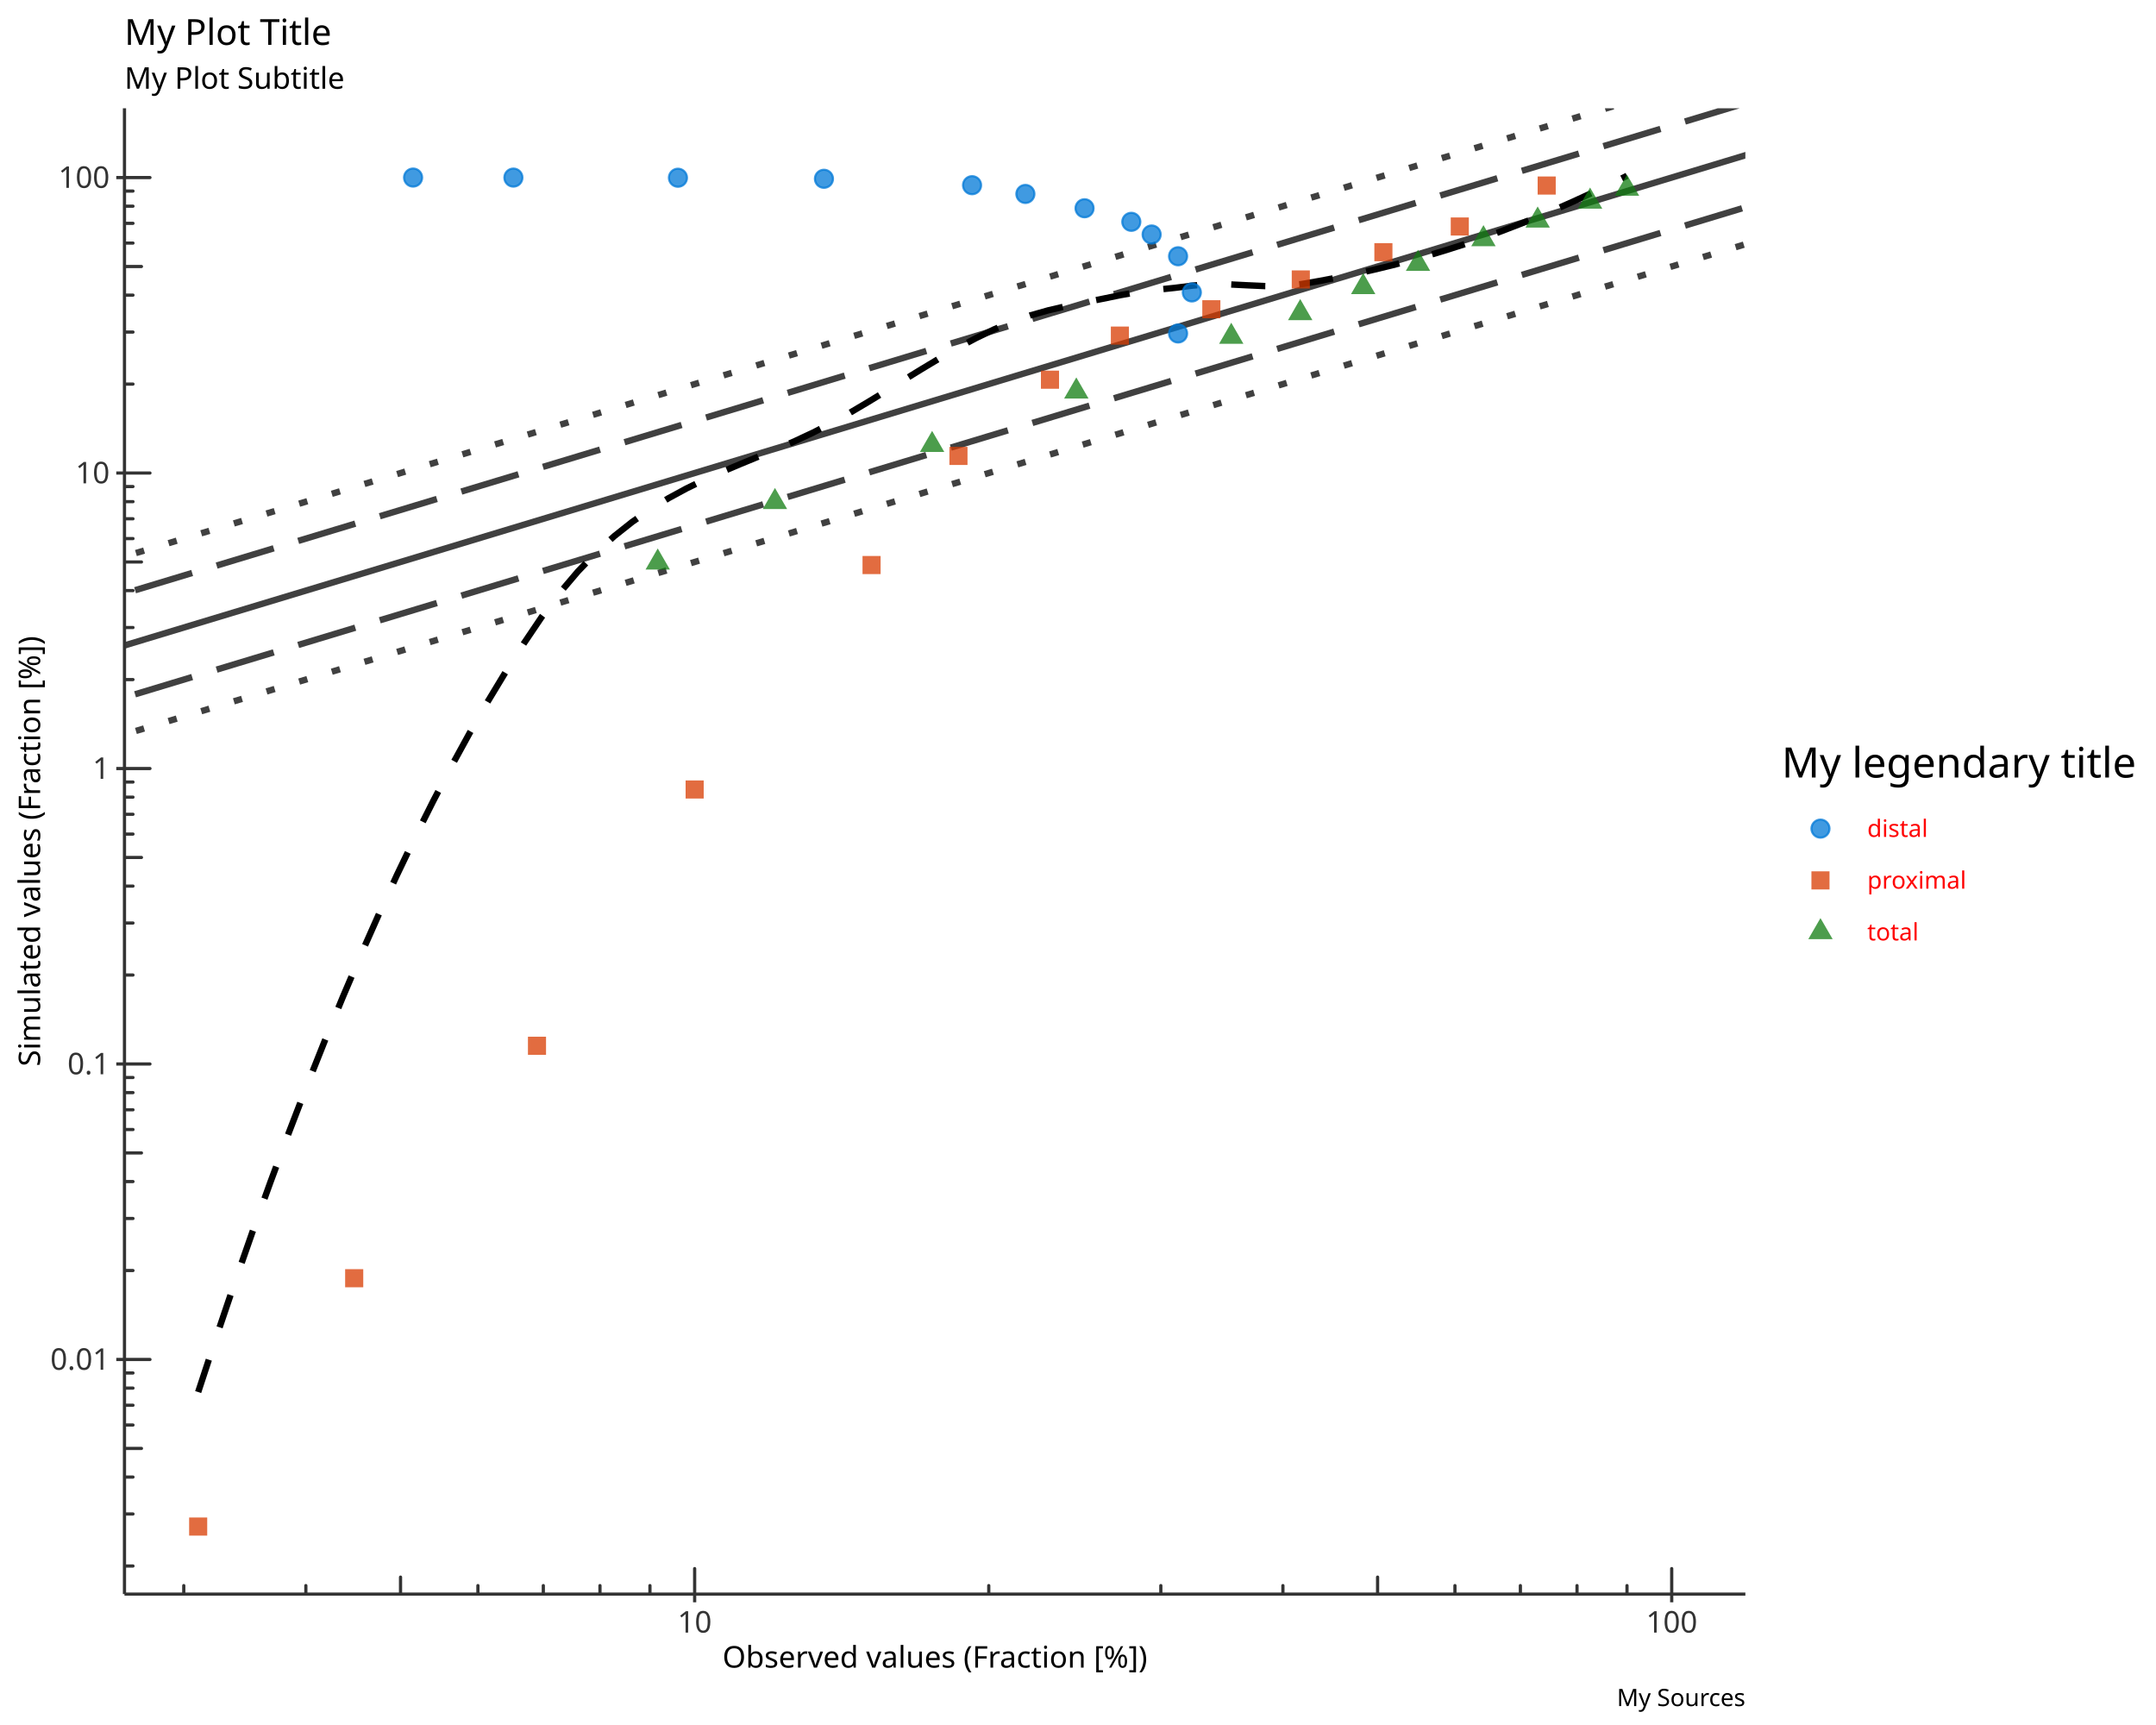
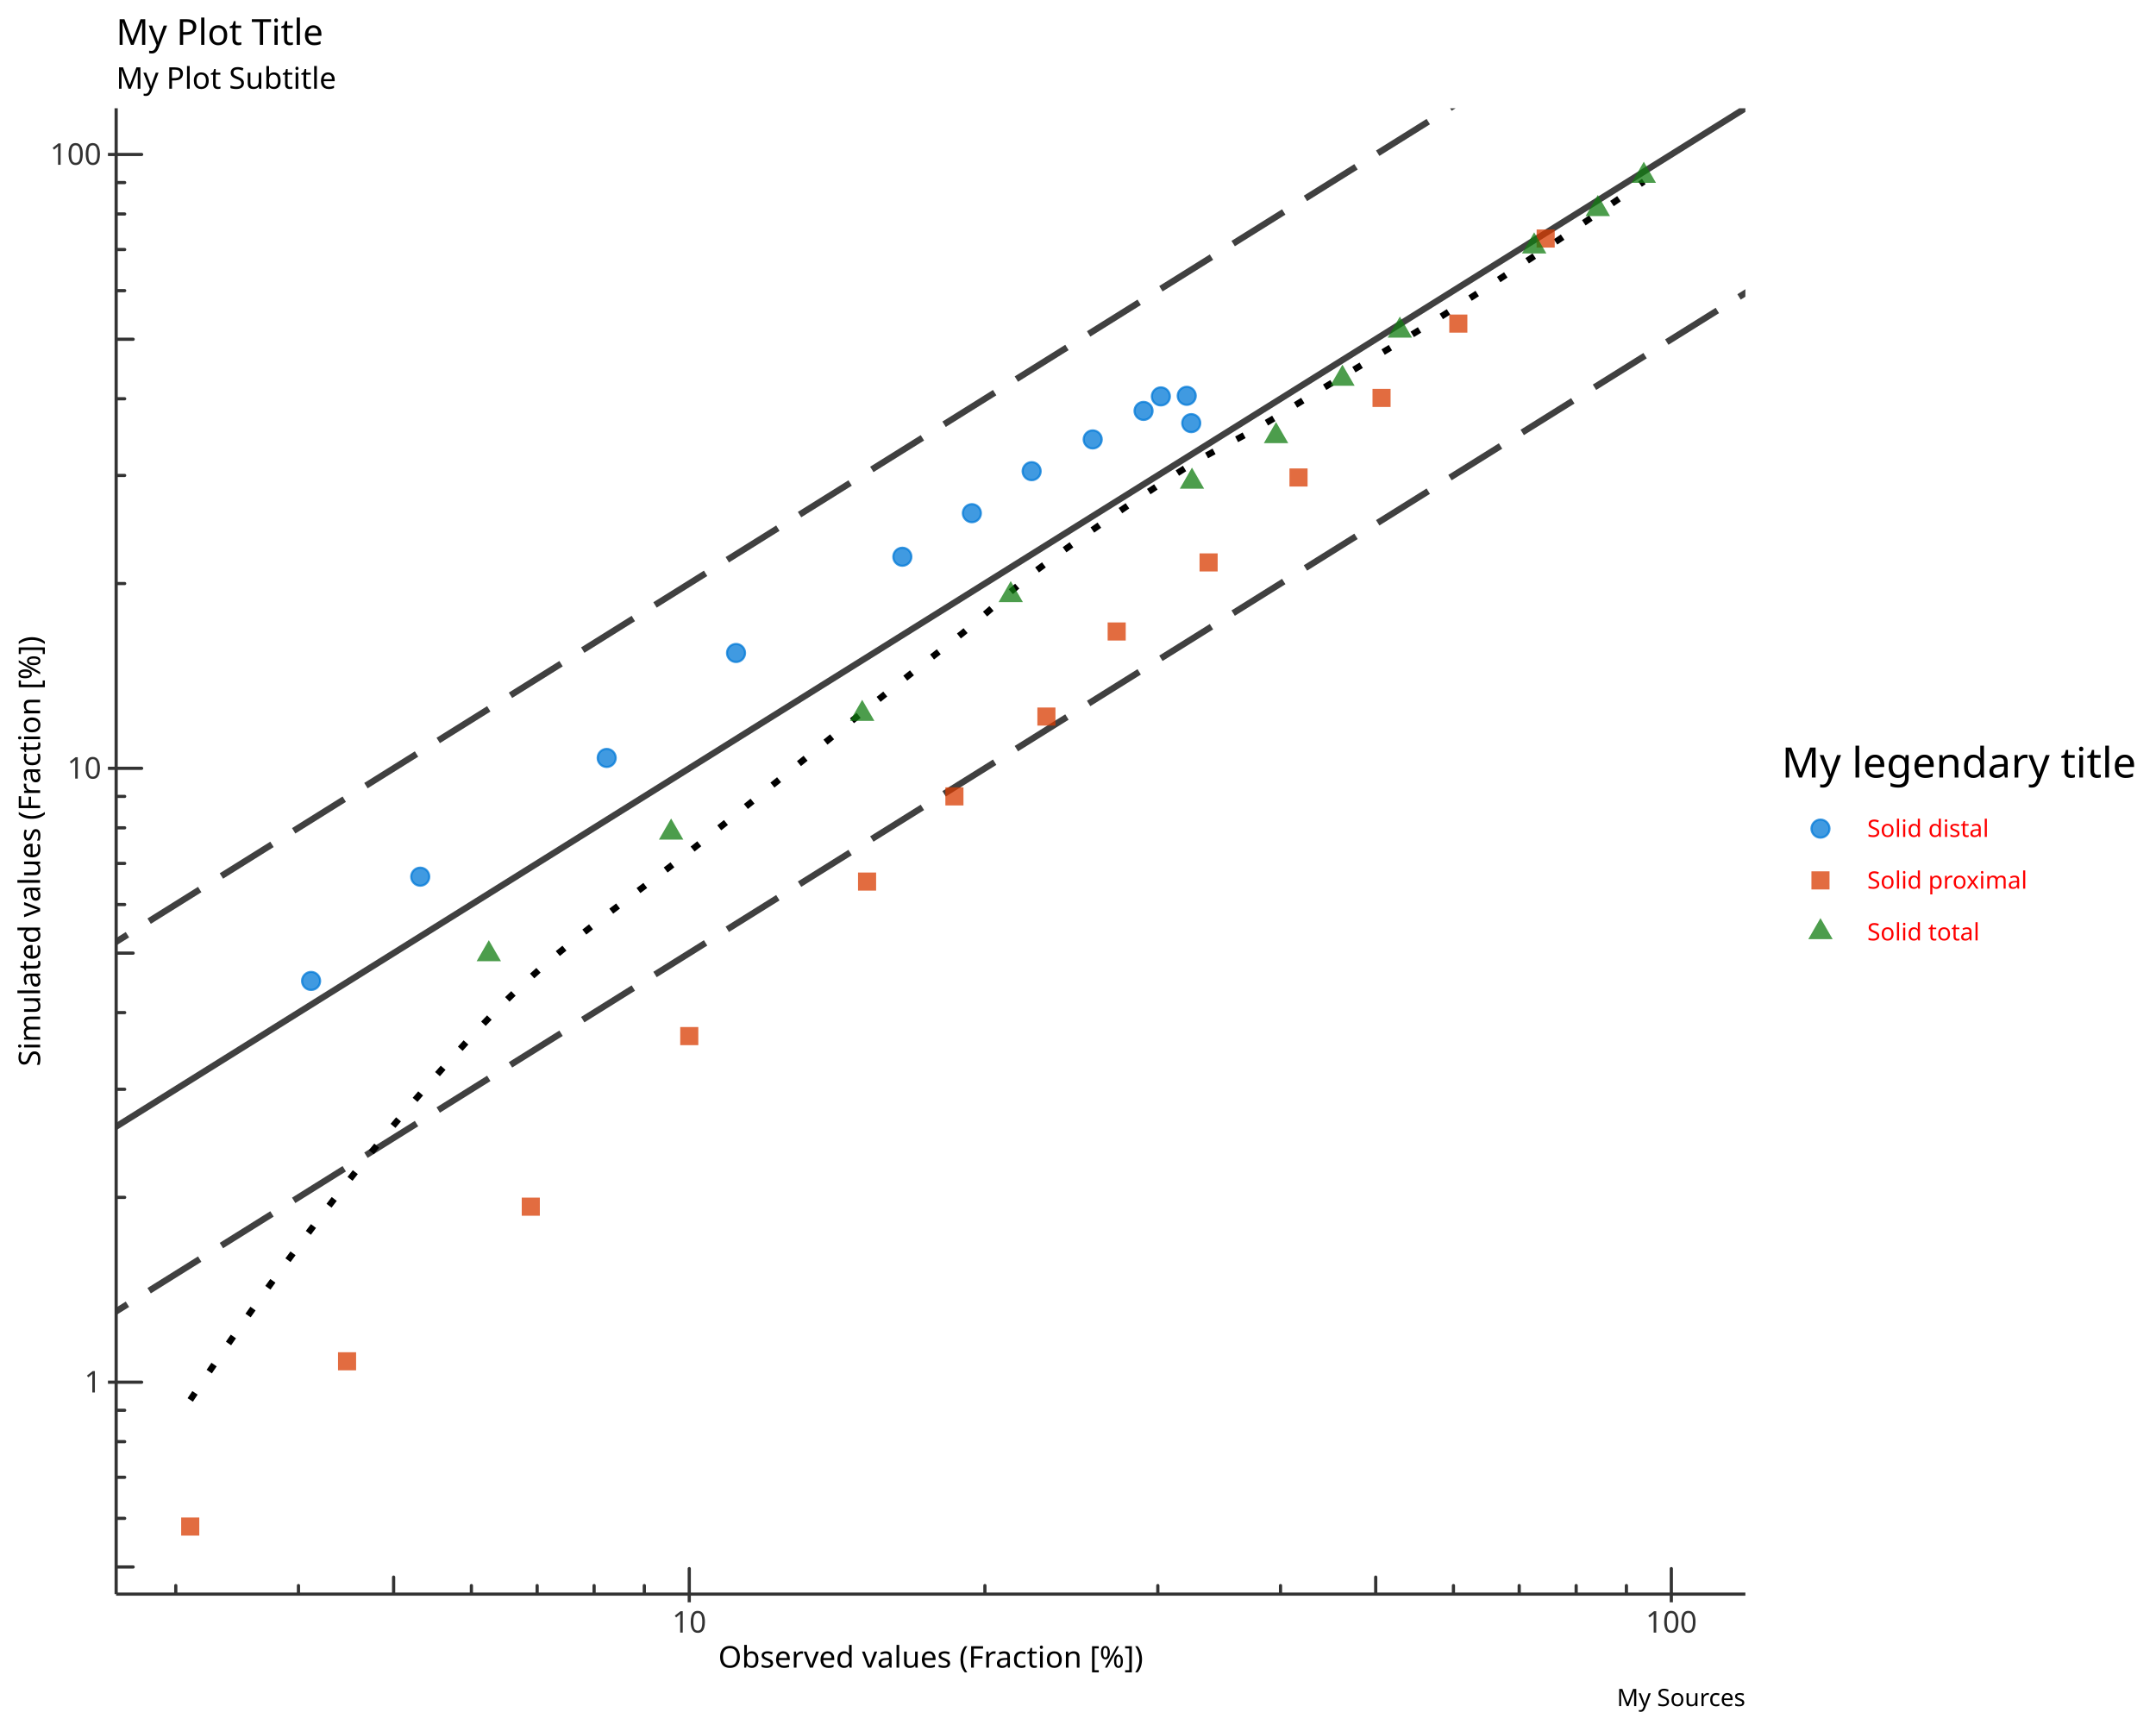
<svg xmlns="http://www.w3.org/2000/svg" class="svglite" data-engine-version="2.0" width="720.00pt" height="576.00pt" viewBox="0 0 720.00 576.00">
  <defs>
    <style type="text/css">
    .svglite line, .svglite polyline, .svglite polygon, .svglite path, .svglite rect, .svglite circle {
      fill: none;
      stroke: #000000;
      stroke-linecap: round;
      stroke-linejoin: round;
      stroke-miterlimit: 10.00;
    }
  </style>
  </defs>
  <rect width="100%" height="100%" style="stroke: none; fill: #FFFFFF;" />
  <defs>
    <clipPath id="cpMC4wMHw3MjAuMDB8MC4wMHw1NzYuMDA=">
      <rect x="0.00" y="0.00" width="720.00" height="576.00" />
    </clipPath>
  </defs>
  <g clip-path="url(#cpMC4wMHw3MjAuMDB8MC4wMHw1NzYuMDA=)">
    <rect x="0.00" y="0.00" width="720.00" height="576.00" style="stroke-width: 1.07; stroke: none; fill: #FFFFFF;" />
  </g>
  <defs>
-     <clipPath id="cpNDEuNTd8NTgyLjg3fDM2LjE1fDUzMi4yOQ==">
-       <rect x="41.57" y="36.15" width="541.30" height="496.14" />
+     <clipPath id="cpMzguNzl8NTgyLjg3fDM2LjE1fDUzMi4yOQ==">
+       <rect x="38.79" y="36.15" width="544.08" height="496.14" />
    </clipPath>
  </defs>
-   <g clip-path="url(#cpNDEuNTd8NTgyLjg3fDM2LjE1fDUzMi4yOQ==)">
-     <rect x="41.57" y="36.15" width="541.30" height="496.14" style="stroke-width: 1.07; stroke: none; fill: #FFFFFF;" />
-     <polyline points="41.57,503.28 582.87,503.28 " style="stroke-width: 0.53; stroke: #FFFFFF; stroke-linecap: butt;" />
-     <polyline points="41.57,404.61 582.87,404.61 " style="stroke-width: 0.53; stroke: #FFFFFF; stroke-linecap: butt;" />
-     <polyline points="41.57,305.95 582.87,305.95 " style="stroke-width: 0.53; stroke: #FFFFFF; stroke-linecap: butt;" />
-     <polyline points="41.57,207.28 582.87,207.28 " style="stroke-width: 0.53; stroke: #FFFFFF; stroke-linecap: butt;" />
-     <polyline points="41.57,108.62 582.87,108.62 " style="stroke-width: 0.53; stroke: #FFFFFF; stroke-linecap: butt;" />
-     <polyline points="68.84,532.29 68.84,36.15 " style="stroke-width: 0.53; stroke: #FFFFFF; stroke-linecap: butt;" />
-     <polyline points="395.13,532.29 395.13,36.15 " style="stroke-width: 0.53; stroke: #FFFFFF; stroke-linecap: butt;" />
-   </g>
-   <g clip-path="url(#cpMC4wMHw3MjAuMDB8MC4wMHw1NzYuMDA=)">
- </g>
-   <g clip-path="url(#cpNDEuNTd8NTgyLjg3fDM2LjE1fDUzMi4yOQ==)">
- </g>
-   <g clip-path="url(#cpMC4wMHw3MjAuMDB8MC4wMHw1NzYuMDA=)">
- </g>
-   <g clip-path="url(#cpNDEuNTd8NTgyLjg3fDM2LjE1fDUzMi4yOQ==)">
- </g>
-   <g clip-path="url(#cpMC4wMHw3MjAuMDB8MC4wMHw1NzYuMDA=)">
- </g>
-   <g clip-path="url(#cpNDEuNTd8NTgyLjg3fDM2LjE1fDUzMi4yOQ==)">
- </g>
-   <g clip-path="url(#cpMC4wMHw3MjAuMDB8MC4wMHw1NzYuMDA=)">
- </g>
-   <g clip-path="url(#cpNDEuNTd8NTgyLjg3fDM2LjE1fDUzMi4yOQ==)">
- </g>
-   <g clip-path="url(#cpMC4wMHw3MjAuMDB8MC4wMHw1NzYuMDA=)">
- </g>
-   <g clip-path="url(#cpNDEuNTd8NTgyLjg3fDM2LjE1fDUzMi4yOQ==)">
- </g>
-   <g clip-path="url(#cpMC4wMHw3MjAuMDB8MC4wMHw1NzYuMDA=)">
- </g>
-   <g clip-path="url(#cpNDEuNTd8NTgyLjg3fDM2LjE1fDUzMi4yOQ==)">
- </g>
-   <g clip-path="url(#cpMC4wMHw3MjAuMDB8MC4wMHw1NzYuMDA=)">
- </g>
-   <g clip-path="url(#cpNDEuNTd8NTgyLjg3fDM2LjE1fDUzMi4yOQ==)">
- </g>
-   <g clip-path="url(#cpMC4wMHw3MjAuMDB8MC4wMHw1NzYuMDA=)">
- </g>
-   <g clip-path="url(#cpNDEuNTd8NTgyLjg3fDM2LjE1fDUzMi4yOQ==)">
- </g>
-   <g clip-path="url(#cpMC4wMHw3MjAuMDB8MC4wMHw1NzYuMDA=)">
- </g>
-   <g clip-path="url(#cpNDEuNTd8NTgyLjg3fDM2LjE1fDUzMi4yOQ==)">
- </g>
-   <g clip-path="url(#cpMC4wMHw3MjAuMDB8MC4wMHw1NzYuMDA=)">
- </g>
-   <g clip-path="url(#cpNDEuNTd8NTgyLjg3fDM2LjE1fDUzMi4yOQ==)">
- </g>
-   <g clip-path="url(#cpMC4wMHw3MjAuMDB8MC4wMHw1NzYuMDA=)">
- </g>
-   <g clip-path="url(#cpNDEuNTd8NTgyLjg3fDM2LjE1fDUzMi4yOQ==)">
- </g>
-   <g clip-path="url(#cpMC4wMHw3MjAuMDB8MC4wMHw1NzYuMDA=)">
- </g>
-   <g clip-path="url(#cpNDEuNTd8NTgyLjg3fDM2LjE1fDUzMi4yOQ==)">
- </g>
-   <g clip-path="url(#cpMC4wMHw3MjAuMDB8MC4wMHw1NzYuMDA=)">
- </g>
-   <g clip-path="url(#cpNDEuNTd8NTgyLjg3fDM2LjE1fDUzMi4yOQ==)">
- </g>
-   <g clip-path="url(#cpMC4wMHw3MjAuMDB8MC4wMHw1NzYuMDA=)">
- </g>
-   <g clip-path="url(#cpNDEuNTd8NTgyLjg3fDM2LjE1fDUzMi4yOQ==)">
- </g>
-   <g clip-path="url(#cpMC4wMHw3MjAuMDB8MC4wMHw1NzYuMDA=)">
- </g>
-   <g clip-path="url(#cpNDEuNTd8NTgyLjg3fDM2LjE1fDUzMi4yOQ==)">
- </g>
-   <g clip-path="url(#cpMC4wMHw3MjAuMDB8MC4wMHw1NzYuMDA=)">
- </g>
-   <g clip-path="url(#cpNDEuNTd8NTgyLjg3fDM2LjE1fDUzMi4yOQ==)">
-     <line x1="-499.73" y1="379.21" x2="1124.17" y2="-111.84" style="stroke-width: 2.13; stroke: #000000; stroke-opacity: 0.75; stroke-linecap: butt;" />
-     <line x1="-499.73" y1="361.84" x2="1124.17" y2="-129.21" style="stroke-width: 2.13; stroke: #000000; stroke-opacity: 0.75; stroke-dasharray: 19.92,8.54; stroke-linecap: butt;" />
-     <line x1="-499.73" y1="396.59" x2="1124.17" y2="-94.46" style="stroke-width: 2.13; stroke: #000000; stroke-opacity: 0.75; stroke-dasharray: 19.92,8.54; stroke-linecap: butt;" />
-     <line x1="-499.73" y1="349.51" x2="1124.17" y2="-141.54" style="stroke-width: 2.13; stroke: #000000; stroke-opacity: 0.75; stroke-dasharray: 2.85,8.54; stroke-linecap: butt;" />
-     <line x1="-499.73" y1="408.91" x2="1124.17" y2="-82.14" style="stroke-width: 2.13; stroke: #000000; stroke-opacity: 0.75; stroke-dasharray: 2.85,8.54; stroke-linecap: butt;" />
-     <polyline points="66.18,464.83 72.22,446.49 78.26,428.67 84.30,411.39 90.34,394.64 96.38,378.41 102.42,362.71 108.46,347.53 114.50,332.88 120.54,318.75 126.58,305.14 132.62,292.05 138.66,279.48 144.70,267.43 150.74,255.90 156.78,244.88 162.82,234.37 168.86,224.38 174.90,214.91 180.94,205.96 186.98,197.90 193.02,190.79 199.06,184.54 205.10,179.06 211.14,174.27 217.18,170.07 223.22,166.38 229.26,163.10 235.30,160.16 241.34,157.45 247.38,154.90 253.42,152.41 259.46,149.90 265.50,147.27 271.54,144.44 277.58,141.33 283.62,137.95 289.66,134.38 295.70,130.69 301.74,126.95 307.78,123.24 313.82,119.61 319.86,116.15 325.90,112.92 331.94,110.00 337.98,107.45 344.02,105.34 350.06,103.63 356.10,102.22 362.14,100.97 368.18,99.78 374.22,98.54 380.26,97.49 386.30,96.75 392.34,96.12 398.38,95.36 404.42,94.89 410.46,94.96 416.50,95.26 422.54,95.53 428.58,95.49 434.62,94.86 440.66,93.81 446.70,92.66 452.74,91.41 458.78,90.06 464.82,88.60 470.86,87.02 476.90,85.33 482.94,83.51 488.98,81.58 495.02,79.51 501.06,77.32 507.10,75.00 513.14,72.58 519.18,70.03 525.22,67.37 531.26,64.59 537.30,61.70 543.34,58.70 " style="stroke-width: 2.13; stroke-dasharray: 11.38,11.38; stroke-linecap: butt;" />
-     <circle cx="393.42" cy="111.35" r="3.02" style="stroke-width: 0.71; stroke: #0078D7; stroke-opacity: 0.75; fill: #0078D7; fill-opacity: 0.75;" />
-     <circle cx="398.02" cy="97.65" r="3.02" style="stroke-width: 0.71; stroke: #0078D7; stroke-opacity: 0.75; fill: #0078D7; fill-opacity: 0.75;" />
-     <circle cx="393.42" cy="85.57" r="3.02" style="stroke-width: 0.71; stroke: #0078D7; stroke-opacity: 0.75; fill: #0078D7; fill-opacity: 0.75;" />
-     <circle cx="384.59" cy="78.30" r="3.02" style="stroke-width: 0.71; stroke: #0078D7; stroke-opacity: 0.75; fill: #0078D7; fill-opacity: 0.75;" />
-     <circle cx="377.80" cy="74.07" r="3.02" style="stroke-width: 0.71; stroke: #0078D7; stroke-opacity: 0.75; fill: #0078D7; fill-opacity: 0.75;" />
-     <circle cx="362.19" cy="69.54" r="3.02" style="stroke-width: 0.71; stroke: #0078D7; stroke-opacity: 0.75; fill: #0078D7; fill-opacity: 0.75;" />
-     <circle cx="342.43" cy="64.76" r="3.02" style="stroke-width: 0.71; stroke: #0078D7; stroke-opacity: 0.75; fill: #0078D7; fill-opacity: 0.75;" />
-     <circle cx="324.62" cy="61.84" r="3.02" style="stroke-width: 0.71; stroke: #0078D7; stroke-opacity: 0.75; fill: #0078D7; fill-opacity: 0.75;" />
-     <circle cx="275.16" cy="59.70" r="3.02" style="stroke-width: 0.71; stroke: #0078D7; stroke-opacity: 0.75; fill: #0078D7; fill-opacity: 0.75;" />
-     <circle cx="226.40" cy="59.35" r="3.02" style="stroke-width: 0.71; stroke: #0078D7; stroke-opacity: 0.75; fill: #0078D7; fill-opacity: 0.75;" />
-     <circle cx="171.45" cy="59.30" r="3.02" style="stroke-width: 0.71; stroke: #0078D7; stroke-opacity: 0.75; fill: #0078D7; fill-opacity: 0.75;" />
-     <circle cx="137.95" cy="59.29" r="3.02" style="stroke-width: 0.71; stroke: #0078D7; stroke-opacity: 0.75; fill: #0078D7; fill-opacity: 0.75;" />
-     <polygon points="513.50,64.98 519.54,64.98 519.54,58.93 513.50,58.93 " style="stroke-width: 0.71; stroke: none; fill: #D83B01; fill-opacity: 0.75;" />
-     <polygon points="484.48,78.65 490.52,78.65 490.52,72.61 484.48,72.61 " style="stroke-width: 0.71; stroke: none; fill: #D83B01; fill-opacity: 0.75;" />
-     <polygon points="458.97,87.23 465.01,87.23 465.01,81.19 458.97,81.19 " style="stroke-width: 0.71; stroke: none; fill: #D83B01; fill-opacity: 0.75;" />
-     <polygon points="431.38,96.33 437.43,96.33 437.43,90.29 431.38,90.29 " style="stroke-width: 0.71; stroke: none; fill: #D83B01; fill-opacity: 0.75;" />
-     <polygon points="401.51,106.28 407.55,106.28 407.55,100.24 401.51,100.24 " style="stroke-width: 0.71; stroke: none; fill: #D83B01; fill-opacity: 0.75;" />
-     <polygon points="370.97,115.09 377.01,115.09 377.01,109.04 370.97,109.04 " style="stroke-width: 0.71; stroke: none; fill: #D83B01; fill-opacity: 0.75;" />
-     <polygon points="347.62,129.81 353.67,129.81 353.67,123.76 347.62,123.76 " style="stroke-width: 0.71; stroke: none; fill: #D83B01; fill-opacity: 0.75;" />
-     <polygon points="317.06,155.26 323.10,155.26 323.10,149.21 317.06,149.21 " style="stroke-width: 0.71; stroke: none; fill: #D83B01; fill-opacity: 0.75;" />
-     <polygon points="288.04,191.70 294.08,191.70 294.08,185.65 288.04,185.65 " style="stroke-width: 0.71; stroke: none; fill: #D83B01; fill-opacity: 0.75;" />
-     <polygon points="228.96,266.64 235.00,266.64 235.00,260.60 228.96,260.60 " style="stroke-width: 0.71; stroke: none; fill: #D83B01; fill-opacity: 0.75;" />
-     <polygon points="176.31,352.22 182.35,352.22 182.35,346.17 176.31,346.17 " style="stroke-width: 0.71; stroke: none; fill: #D83B01; fill-opacity: 0.75;" />
-     <polygon points="115.26,429.84 121.31,429.84 121.31,423.79 115.26,423.79 " style="stroke-width: 0.71; stroke: none; fill: #D83B01; fill-opacity: 0.75;" />
-     <polygon points="63.16,512.76 69.20,512.76 69.20,506.71 63.16,506.71 " style="stroke-width: 0.71; stroke: none; fill: #D83B01; fill-opacity: 0.75;" />
-     <polygon points="543.34,58.31 547.41,65.36 539.27,65.36 " style="stroke-width: 0.71; stroke: none; fill: #107C10; fill-opacity: 0.75;" />
-     <polygon points="531.01,62.62 535.08,69.67 526.94,69.67 " style="stroke-width: 0.71; stroke: none; fill: #107C10; fill-opacity: 0.75;" />
-     <polygon points="513.51,68.94 517.58,75.99 509.44,75.99 " style="stroke-width: 0.71; stroke: none; fill: #107C10; fill-opacity: 0.75;" />
-     <polygon points="495.40,75.16 499.47,82.21 491.33,82.21 " style="stroke-width: 0.71; stroke: none; fill: #107C10; fill-opacity: 0.75;" />
-     <polygon points="473.55,83.40 477.62,90.45 469.48,90.45 " style="stroke-width: 0.71; stroke: none; fill: #107C10; fill-opacity: 0.75;" />
-     <polygon points="455.24,91.16 459.31,98.21 451.17,98.21 " style="stroke-width: 0.71; stroke: none; fill: #107C10; fill-opacity: 0.75;" />
-     <polygon points="434.21,99.85 438.28,106.90 430.14,106.90 " style="stroke-width: 0.71; stroke: none; fill: #107C10; fill-opacity: 0.75;" />
-     <polygon points="411.18,107.75 415.25,114.80 407.11,114.80 " style="stroke-width: 0.71; stroke: none; fill: #107C10; fill-opacity: 0.75;" />
-     <polygon points="359.44,126.02 363.51,133.07 355.37,133.07 " style="stroke-width: 0.71; stroke: none; fill: #107C10; fill-opacity: 0.75;" />
-     <polygon points="311.28,143.87 315.35,150.92 307.21,150.92 " style="stroke-width: 0.71; stroke: none; fill: #107C10; fill-opacity: 0.75;" />
-     <polygon points="258.80,162.93 262.87,169.98 254.73,169.98 " style="stroke-width: 0.71; stroke: none; fill: #107C10; fill-opacity: 0.75;" />
-     <polygon points="219.65,183.13 223.72,190.18 215.58,190.18 " style="stroke-width: 0.71; stroke: none; fill: #107C10; fill-opacity: 0.75;" />
-     <line x1="61.37" y1="532.29" x2="61.37" y2="529.45" style="stroke-width: 1.07; stroke: #333333;" />
-     <line x1="102.14" y1="532.29" x2="102.14" y2="529.45" style="stroke-width: 1.07; stroke: #333333;" />
-     <line x1="133.76" y1="532.29" x2="133.76" y2="526.62" style="stroke-width: 1.07; stroke: #333333;" />
-     <line x1="159.60" y1="532.29" x2="159.60" y2="529.45" style="stroke-width: 1.07; stroke: #333333;" />
-     <line x1="181.44" y1="532.29" x2="181.44" y2="529.45" style="stroke-width: 1.07; stroke: #333333;" />
-     <line x1="200.36" y1="532.29" x2="200.36" y2="529.45" style="stroke-width: 1.07; stroke: #333333;" />
-     <line x1="217.05" y1="532.29" x2="217.05" y2="529.45" style="stroke-width: 1.07; stroke: #333333;" />
-     <line x1="231.98" y1="532.29" x2="231.98" y2="523.78" style="stroke-width: 1.07; stroke: #333333;" />
-     <line x1="330.20" y1="532.29" x2="330.20" y2="529.45" style="stroke-width: 1.07; stroke: #333333;" />
-     <line x1="387.66" y1="532.29" x2="387.66" y2="529.45" style="stroke-width: 1.07; stroke: #333333;" />
-     <line x1="428.43" y1="532.29" x2="428.43" y2="529.45" style="stroke-width: 1.07; stroke: #333333;" />
-     <line x1="460.05" y1="532.29" x2="460.05" y2="526.62" style="stroke-width: 1.07; stroke: #333333;" />
-     <line x1="485.88" y1="532.29" x2="485.88" y2="529.45" style="stroke-width: 1.07; stroke: #333333;" />
-     <line x1="507.73" y1="532.29" x2="507.73" y2="529.45" style="stroke-width: 1.07; stroke: #333333;" />
-     <line x1="526.65" y1="532.29" x2="526.65" y2="529.45" style="stroke-width: 1.07; stroke: #333333;" />
-     <line x1="543.34" y1="532.29" x2="543.34" y2="529.45" style="stroke-width: 1.07; stroke: #333333;" />
-     <line x1="558.27" y1="532.29" x2="558.27" y2="523.78" style="stroke-width: 1.07; stroke: #333333;" />
-     <line x1="41.57" y1="522.91" x2="44.41" y2="522.91" style="stroke-width: 1.07; stroke: #333333;" />
-     <line x1="41.57" y1="505.54" x2="44.41" y2="505.54" style="stroke-width: 1.07; stroke: #333333;" />
-     <line x1="41.57" y1="493.21" x2="44.41" y2="493.21" style="stroke-width: 1.07; stroke: #333333;" />
-     <line x1="41.57" y1="483.65" x2="47.24" y2="483.65" style="stroke-width: 1.07; stroke: #333333;" />
-     <line x1="41.57" y1="475.84" x2="44.41" y2="475.84" style="stroke-width: 1.07; stroke: #333333;" />
-     <line x1="41.57" y1="469.23" x2="44.41" y2="469.23" style="stroke-width: 1.07; stroke: #333333;" />
-     <line x1="41.57" y1="463.51" x2="44.41" y2="463.51" style="stroke-width: 1.07; stroke: #333333;" />
-     <line x1="41.57" y1="458.46" x2="44.41" y2="458.46" style="stroke-width: 1.07; stroke: #333333;" />
-     <line x1="41.57" y1="453.95" x2="50.08" y2="453.95" style="stroke-width: 1.07; stroke: #333333;" />
-     <line x1="41.57" y1="424.25" x2="44.41" y2="424.25" style="stroke-width: 1.07; stroke: #333333;" />
-     <line x1="41.57" y1="406.87" x2="44.41" y2="406.87" style="stroke-width: 1.07; stroke: #333333;" />
-     <line x1="41.57" y1="394.54" x2="44.41" y2="394.54" style="stroke-width: 1.07; stroke: #333333;" />
-     <line x1="41.57" y1="384.98" x2="47.24" y2="384.98" style="stroke-width: 1.07; stroke: #333333;" />
-     <line x1="41.57" y1="377.17" x2="44.41" y2="377.17" style="stroke-width: 1.07; stroke: #333333;" />
-     <line x1="41.57" y1="370.57" x2="44.41" y2="370.57" style="stroke-width: 1.07; stroke: #333333;" />
-     <line x1="41.57" y1="364.84" x2="44.41" y2="364.84" style="stroke-width: 1.07; stroke: #333333;" />
-     <line x1="41.57" y1="359.80" x2="44.41" y2="359.80" style="stroke-width: 1.07; stroke: #333333;" />
-     <line x1="41.57" y1="355.28" x2="50.08" y2="355.28" style="stroke-width: 1.07; stroke: #333333;" />
-     <line x1="41.57" y1="325.58" x2="44.41" y2="325.58" style="stroke-width: 1.07; stroke: #333333;" />
-     <line x1="41.57" y1="308.21" x2="44.41" y2="308.21" style="stroke-width: 1.07; stroke: #333333;" />
-     <line x1="41.57" y1="295.88" x2="44.41" y2="295.88" style="stroke-width: 1.07; stroke: #333333;" />
-     <line x1="41.57" y1="286.32" x2="47.24" y2="286.32" style="stroke-width: 1.07; stroke: #333333;" />
-     <line x1="41.57" y1="278.51" x2="44.41" y2="278.51" style="stroke-width: 1.07; stroke: #333333;" />
-     <line x1="41.57" y1="271.90" x2="44.41" y2="271.90" style="stroke-width: 1.07; stroke: #333333;" />
-     <line x1="41.57" y1="266.18" x2="44.41" y2="266.18" style="stroke-width: 1.07; stroke: #333333;" />
-     <line x1="41.57" y1="261.13" x2="44.41" y2="261.13" style="stroke-width: 1.07; stroke: #333333;" />
-     <line x1="41.57" y1="256.62" x2="50.08" y2="256.62" style="stroke-width: 1.07; stroke: #333333;" />
-     <line x1="41.57" y1="226.92" x2="44.41" y2="226.92" style="stroke-width: 1.07; stroke: #333333;" />
-     <line x1="41.57" y1="209.54" x2="44.41" y2="209.54" style="stroke-width: 1.07; stroke: #333333;" />
-     <line x1="41.57" y1="197.21" x2="44.41" y2="197.21" style="stroke-width: 1.07; stroke: #333333;" />
-     <line x1="41.57" y1="187.65" x2="47.24" y2="187.65" style="stroke-width: 1.07; stroke: #333333;" />
-     <line x1="41.57" y1="179.84" x2="44.41" y2="179.84" style="stroke-width: 1.07; stroke: #333333;" />
-     <line x1="41.57" y1="173.23" x2="44.41" y2="173.23" style="stroke-width: 1.07; stroke: #333333;" />
-     <line x1="41.57" y1="167.51" x2="44.41" y2="167.51" style="stroke-width: 1.07; stroke: #333333;" />
-     <line x1="41.57" y1="162.47" x2="44.41" y2="162.47" style="stroke-width: 1.07; stroke: #333333;" />
-     <line x1="41.57" y1="157.95" x2="50.08" y2="157.95" style="stroke-width: 1.07; stroke: #333333;" />
-     <line x1="41.57" y1="128.25" x2="44.41" y2="128.25" style="stroke-width: 1.07; stroke: #333333;" />
-     <line x1="41.57" y1="110.88" x2="44.41" y2="110.88" style="stroke-width: 1.07; stroke: #333333;" />
-     <line x1="41.57" y1="98.55" x2="44.41" y2="98.55" style="stroke-width: 1.07; stroke: #333333;" />
-     <line x1="41.57" y1="88.99" x2="47.24" y2="88.99" style="stroke-width: 1.07; stroke: #333333;" />
-     <line x1="41.57" y1="81.17" x2="44.41" y2="81.17" style="stroke-width: 1.07; stroke: #333333;" />
-     <line x1="41.57" y1="74.57" x2="44.41" y2="74.57" style="stroke-width: 1.07; stroke: #333333;" />
-     <line x1="41.57" y1="68.85" x2="44.41" y2="68.85" style="stroke-width: 1.07; stroke: #333333;" />
-     <line x1="41.57" y1="63.80" x2="44.41" y2="63.80" style="stroke-width: 1.07; stroke: #333333;" />
-     <line x1="41.57" y1="59.29" x2="50.08" y2="59.29" style="stroke-width: 1.07; stroke: #333333;" />
-   </g>
-   <g clip-path="url(#cpMC4wMHw3MjAuMDB8MC4wMHw1NzYuMDA=)">
-     <polyline points="41.57,532.29 41.57,36.15 " style="stroke-width: 1.07; stroke: #333333; stroke-linecap: butt;" />
-     <text x="36.64" y="457.39" text-anchor="end" style="font-size: 10.00px; fill: #333333; font-family: sans;" textLength="19.46px" lengthAdjust="spacingAndGlyphs">0.01</text>
-     <text x="36.64" y="358.72" text-anchor="end" style="font-size: 10.00px; fill: #333333; font-family: sans;" textLength="13.90px" lengthAdjust="spacingAndGlyphs">0.1</text>
-     <text x="36.64" y="260.06" text-anchor="end" style="font-size: 10.00px; fill: #333333; font-family: sans;" textLength="5.56px" lengthAdjust="spacingAndGlyphs">1</text>
-     <text x="36.64" y="161.39" text-anchor="end" style="font-size: 10.00px; fill: #333333; font-family: sans;" textLength="11.12px" lengthAdjust="spacingAndGlyphs">10</text>
-     <text x="36.64" y="62.73" text-anchor="end" style="font-size: 10.00px; fill: #333333; font-family: sans;" textLength="16.69px" lengthAdjust="spacingAndGlyphs">100</text>
-     <polyline points="38.83,453.95 41.57,453.95 " style="stroke-width: 1.07; stroke: #333333; stroke-linecap: butt;" />
-     <polyline points="38.83,355.28 41.57,355.28 " style="stroke-width: 1.07; stroke: #333333; stroke-linecap: butt;" />
-     <polyline points="38.83,256.62 41.57,256.62 " style="stroke-width: 1.07; stroke: #333333; stroke-linecap: butt;" />
-     <polyline points="38.83,157.95 41.57,157.95 " style="stroke-width: 1.07; stroke: #333333; stroke-linecap: butt;" />
-     <polyline points="38.83,59.29 41.57,59.29 " style="stroke-width: 1.07; stroke: #333333; stroke-linecap: butt;" />
-     <polyline points="41.57,532.29 582.87,532.29 " style="stroke-width: 1.07; stroke: #333333; stroke-linecap: butt;" />
-     <polyline points="231.98,535.03 231.98,532.29 " style="stroke-width: 1.07; stroke: #333333; stroke-linecap: butt;" />
-     <polyline points="558.27,535.03 558.27,532.29 " style="stroke-width: 1.07; stroke: #333333; stroke-linecap: butt;" />
-     <text x="231.98" y="545.14" text-anchor="middle" style="font-size: 10.00px; fill: #333333; font-family: sans;" textLength="11.12px" lengthAdjust="spacingAndGlyphs">10</text>
-     <text x="558.27" y="545.14" text-anchor="middle" style="font-size: 10.00px; fill: #333333; font-family: sans;" textLength="16.69px" lengthAdjust="spacingAndGlyphs">100</text>
-     <text x="312.22" y="556.84" text-anchor="middle" style="font-size: 10.00px; font-family: sans;" textLength="137.85px" lengthAdjust="spacingAndGlyphs">Observed values (Fraction [%])</text>
+   <g clip-path="url(#cpMzguNzl8NTgyLjg3fDM2LjE1fDUzMi4yOQ==)">
+     <rect x="38.79" y="36.15" width="544.08" height="496.14" style="stroke-width: 1.07; stroke: none; fill: #FFFFFF;" />
+     <polyline points="38.79,359.04 582.87,359.04 " style="stroke-width: 0.53; stroke: #FFFFFF; stroke-linecap: butt;" />
+     <polyline points="38.79,154.07 582.87,154.07 " style="stroke-width: 0.53; stroke: #FFFFFF; stroke-linecap: butt;" />
+     <polyline points="66.20,532.29 66.20,36.15 " style="stroke-width: 0.53; stroke: #FFFFFF; stroke-linecap: butt;" />
+     <polyline points="394.16,532.29 394.16,36.15 " style="stroke-width: 0.53; stroke: #FFFFFF; stroke-linecap: butt;" />
+   </g>
+   <g clip-path="url(#cpMC4wMHw3MjAuMDB8MC4wMHw1NzYuMDA=)">
+ </g>
+   <g clip-path="url(#cpMzguNzl8NTgyLjg3fDM2LjE1fDUzMi4yOQ==)">
+ </g>
+   <g clip-path="url(#cpMC4wMHw3MjAuMDB8MC4wMHw1NzYuMDA=)">
+ </g>
+   <g clip-path="url(#cpMzguNzl8NTgyLjg3fDM2LjE1fDUzMi4yOQ==)">
+ </g>
+   <g clip-path="url(#cpMC4wMHw3MjAuMDB8MC4wMHw1NzYuMDA=)">
+ </g>
+   <g clip-path="url(#cpMzguNzl8NTgyLjg3fDM2LjE1fDUzMi4yOQ==)">
+ </g>
+   <g clip-path="url(#cpMC4wMHw3MjAuMDB8MC4wMHw1NzYuMDA=)">
+ </g>
+   <g clip-path="url(#cpMzguNzl8NTgyLjg3fDM2LjE1fDUzMi4yOQ==)">
+ </g>
+   <g clip-path="url(#cpMC4wMHw3MjAuMDB8MC4wMHw1NzYuMDA=)">
+ </g>
+   <g clip-path="url(#cpMzguNzl8NTgyLjg3fDM2LjE1fDUzMi4yOQ==)">
+ </g>
+   <g clip-path="url(#cpMC4wMHw3MjAuMDB8MC4wMHw1NzYuMDA=)">
+ </g>
+   <g clip-path="url(#cpMzguNzl8NTgyLjg3fDM2LjE1fDUzMi4yOQ==)">
+ </g>
+   <g clip-path="url(#cpMC4wMHw3MjAuMDB8MC4wMHw1NzYuMDA=)">
+ </g>
+   <g clip-path="url(#cpMzguNzl8NTgyLjg3fDM2LjE1fDUzMi4yOQ==)">
+ </g>
+   <g clip-path="url(#cpMC4wMHw3MjAuMDB8MC4wMHw1NzYuMDA=)">
+ </g>
+   <g clip-path="url(#cpMzguNzl8NTgyLjg3fDM2LjE1fDUzMi4yOQ==)">
+ </g>
+   <g clip-path="url(#cpMC4wMHw3MjAuMDB8MC4wMHw1NzYuMDA=)">
+ </g>
+   <g clip-path="url(#cpMzguNzl8NTgyLjg3fDM2LjE1fDUzMi4yOQ==)">
+ </g>
+   <g clip-path="url(#cpMC4wMHw3MjAuMDB8MC4wMHw1NzYuMDA=)">
+ </g>
+   <g clip-path="url(#cpMzguNzl8NTgyLjg3fDM2LjE1fDUzMi4yOQ==)">
+ </g>
+   <g clip-path="url(#cpMC4wMHw3MjAuMDB8MC4wMHw1NzYuMDA=)">
+ </g>
+   <g clip-path="url(#cpMzguNzl8NTgyLjg3fDM2LjE1fDUzMi4yOQ==)">
+ </g>
+   <g clip-path="url(#cpMC4wMHw3MjAuMDB8MC4wMHw1NzYuMDA=)">
+ </g>
+   <g clip-path="url(#cpMzguNzl8NTgyLjg3fDM2LjE1fDUzMi4yOQ==)">
+ </g>
+   <g clip-path="url(#cpMC4wMHw3MjAuMDB8MC4wMHw1NzYuMDA=)">
+ </g>
+   <g clip-path="url(#cpMzguNzl8NTgyLjg3fDM2LjE1fDUzMi4yOQ==)">
+ </g>
+   <g clip-path="url(#cpMC4wMHw3MjAuMDB8MC4wMHw1NzYuMDA=)">
+ </g>
+   <g clip-path="url(#cpMzguNzl8NTgyLjg3fDM2LjE1fDUzMi4yOQ==)">
+ </g>
+   <g clip-path="url(#cpMC4wMHw3MjAuMDB8MC4wMHw1NzYuMDA=)">
+ </g>
+   <g clip-path="url(#cpMzguNzl8NTgyLjg3fDM2LjE1fDUzMi4yOQ==)">
+ </g>
+   <g clip-path="url(#cpMC4wMHw3MjAuMDB8MC4wMHw1NzYuMDA=)">
+ </g>
+   <g clip-path="url(#cpMzguNzl8NTgyLjg3fDM2LjE1fDUzMi4yOQ==)">
+     <line x1="-505.28" y1="716.21" x2="1126.95" y2="-303.92" style="stroke-width: 2.13; stroke: #000000; stroke-opacity: 0.75; stroke-linecap: butt;" />
+     <line x1="-505.28" y1="654.51" x2="1126.95" y2="-365.62" style="stroke-width: 2.13; stroke: #000000; stroke-opacity: 0.75; stroke-dasharray: 19.92,8.54; stroke-linecap: butt;" />
+     <line x1="-505.28" y1="777.91" x2="1126.95" y2="-242.22" style="stroke-width: 2.13; stroke: #000000; stroke-opacity: 0.75; stroke-dasharray: 19.92,8.54; stroke-linecap: butt;" />
+     <polyline points="63.53,467.46 69.67,458.30 75.81,449.32 81.96,440.51 88.10,431.86 94.25,423.38 100.39,415.08 106.54,406.94 112.68,398.97 118.83,391.18 124.97,383.55 131.12,376.10 137.26,368.82 143.41,361.71 149.55,354.77 155.69,348.01 161.84,341.42 167.98,335.09 174.13,329.15 180.27,323.58 186.42,318.30 192.56,313.27 198.71,308.42 204.85,303.70 211.00,299.05 217.14,294.42 223.29,289.75 229.43,284.99 235.57,280.12 241.72,275.22 247.86,270.29 254.01,265.34 260.15,260.38 266.30,255.40 272.44,250.43 278.59,245.46 284.73,240.50 290.88,235.56 297.02,230.64 303.17,225.76 309.31,220.91 315.45,216.11 321.60,211.29 327.74,206.12 333.89,200.76 340.03,195.44 346.18,190.42 352.32,185.87 358.47,181.45 364.61,177.11 370.76,172.84 376.90,168.64 383.05,164.53 389.19,160.51 395.33,156.59 401.48,152.89 407.62,149.52 413.77,146.27 419.91,142.93 426.06,139.31 432.20,135.50 438.35,131.74 444.49,128.02 450.64,124.33 456.78,120.64 462.93,116.94 469.07,113.22 475.21,109.46 481.36,105.64 487.50,101.74 493.65,97.79 499.79,93.80 505.94,89.78 512.08,85.71 518.23,81.61 524.37,77.48 530.52,73.31 536.66,69.11 542.81,64.88 548.95,60.61 " style="stroke-width: 2.13; stroke-dasharray: 2.85,8.54; stroke-linecap: butt;" />
+     <circle cx="397.82" cy="141.29" r="3.02" style="stroke-width: 0.71; stroke: #0078D7; stroke-opacity: 0.75; fill: #0078D7; fill-opacity: 0.75;" />
+     <circle cx="396.31" cy="132.17" r="3.02" style="stroke-width: 0.71; stroke: #0078D7; stroke-opacity: 0.75; fill: #0078D7; fill-opacity: 0.75;" />
+     <circle cx="387.67" cy="132.36" r="3.02" style="stroke-width: 0.71; stroke: #0078D7; stroke-opacity: 0.75; fill: #0078D7; fill-opacity: 0.75;" />
+     <circle cx="381.89" cy="137.21" r="3.02" style="stroke-width: 0.71; stroke: #0078D7; stroke-opacity: 0.75; fill: #0078D7; fill-opacity: 0.75;" />
+     <circle cx="364.91" cy="146.73" r="3.02" style="stroke-width: 0.71; stroke: #0078D7; stroke-opacity: 0.75; fill: #0078D7; fill-opacity: 0.75;" />
+     <circle cx="344.52" cy="157.33" r="3.02" style="stroke-width: 0.71; stroke: #0078D7; stroke-opacity: 0.75; fill: #0078D7; fill-opacity: 0.75;" />
+     <circle cx="324.56" cy="171.36" r="3.02" style="stroke-width: 0.71; stroke: #0078D7; stroke-opacity: 0.75; fill: #0078D7; fill-opacity: 0.75;" />
+     <circle cx="301.34" cy="185.91" r="3.02" style="stroke-width: 0.71; stroke: #0078D7; stroke-opacity: 0.75; fill: #0078D7; fill-opacity: 0.75;" />
+     <circle cx="245.80" cy="218.04" r="3.02" style="stroke-width: 0.71; stroke: #0078D7; stroke-opacity: 0.75; fill: #0078D7; fill-opacity: 0.75;" />
+     <circle cx="202.61" cy="253.09" r="3.02" style="stroke-width: 0.71; stroke: #0078D7; stroke-opacity: 0.75; fill: #0078D7; fill-opacity: 0.75;" />
+     <circle cx="140.34" cy="292.74" r="3.02" style="stroke-width: 0.71; stroke: #0078D7; stroke-opacity: 0.75; fill: #0078D7; fill-opacity: 0.75;" />
+     <circle cx="103.89" cy="327.55" r="3.02" style="stroke-width: 0.71; stroke: #0078D7; stroke-opacity: 0.75; fill: #0078D7; fill-opacity: 0.75;" />
+     <polygon points="513.16,82.67 519.20,82.67 519.20,76.63 513.16,76.63 " style="stroke-width: 0.71; stroke: none; fill: #D83B01; fill-opacity: 0.75;" />
+     <polygon points="483.99,111.08 490.03,111.08 490.03,105.03 483.99,105.03 " style="stroke-width: 0.71; stroke: none; fill: #D83B01; fill-opacity: 0.75;" />
+     <polygon points="458.35,135.89 464.39,135.89 464.39,129.85 458.35,129.85 " style="stroke-width: 0.71; stroke: none; fill: #D83B01; fill-opacity: 0.75;" />
+     <polygon points="430.62,162.46 436.67,162.46 436.67,156.42 430.62,156.42 " style="stroke-width: 0.71; stroke: none; fill: #D83B01; fill-opacity: 0.75;" />
+     <polygon points="400.59,190.82 406.64,190.82 406.64,184.78 400.59,184.78 " style="stroke-width: 0.71; stroke: none; fill: #D83B01; fill-opacity: 0.75;" />
+     <polygon points="369.90,213.88 375.94,213.88 375.94,207.84 369.90,207.84 " style="stroke-width: 0.71; stroke: none; fill: #D83B01; fill-opacity: 0.75;" />
+     <polygon points="346.43,242.29 352.47,242.29 352.47,236.25 346.43,236.25 " style="stroke-width: 0.71; stroke: none; fill: #D83B01; fill-opacity: 0.75;" />
+     <polygon points="315.71,268.95 321.75,268.95 321.75,262.90 315.71,262.90 " style="stroke-width: 0.71; stroke: none; fill: #D83B01; fill-opacity: 0.75;" />
+     <polygon points="286.54,297.39 292.58,297.39 292.58,291.35 286.54,291.35 " style="stroke-width: 0.71; stroke: none; fill: #D83B01; fill-opacity: 0.75;" />
+     <polygon points="227.16,348.99 233.20,348.99 233.20,342.94 227.16,342.94 " style="stroke-width: 0.71; stroke: none; fill: #D83B01; fill-opacity: 0.75;" />
+     <polygon points="174.24,405.95 180.28,405.95 180.28,399.90 174.24,399.90 " style="stroke-width: 0.71; stroke: none; fill: #D83B01; fill-opacity: 0.75;" />
+     <polygon points="112.88,457.57 118.92,457.57 118.92,451.53 112.88,451.53 " style="stroke-width: 0.71; stroke: none; fill: #D83B01; fill-opacity: 0.75;" />
+     <polygon points="60.50,512.76 66.55,512.76 66.55,506.71 60.50,506.71 " style="stroke-width: 0.71; stroke: none; fill: #D83B01; fill-opacity: 0.75;" />
+     <polygon points="548.95,54.00 553.02,61.05 544.88,61.05 " style="stroke-width: 0.71; stroke: none; fill: #107C10; fill-opacity: 0.75;" />
+     <polygon points="533.59,65.10 537.66,72.15 529.52,72.15 " style="stroke-width: 0.71; stroke: none; fill: #107C10; fill-opacity: 0.75;" />
+     <polygon points="512.34,77.58 516.41,84.63 508.27,84.63 " style="stroke-width: 0.71; stroke: none; fill: #107C10; fill-opacity: 0.75;" />
+     <polygon points="467.49,105.70 471.56,112.74 463.42,112.74 " style="stroke-width: 0.71; stroke: none; fill: #107C10; fill-opacity: 0.75;" />
+     <polygon points="448.31,121.76 452.38,128.81 444.24,128.81 " style="stroke-width: 0.71; stroke: none; fill: #107C10; fill-opacity: 0.75;" />
+     <polygon points="426.14,140.92 430.21,147.97 422.07,147.97 " style="stroke-width: 0.71; stroke: none; fill: #107C10; fill-opacity: 0.75;" />
+     <polygon points="398.06,156.14 402.13,163.19 393.99,163.19 " style="stroke-width: 0.71; stroke: none; fill: #107C10; fill-opacity: 0.75;" />
+     <polygon points="337.54,194.02 341.61,201.07 333.47,201.07 " style="stroke-width: 0.71; stroke: none; fill: #107C10; fill-opacity: 0.75;" />
+     <polygon points="287.93,233.66 292.00,240.71 283.86,240.71 " style="stroke-width: 0.71; stroke: none; fill: #107C10; fill-opacity: 0.75;" />
+     <polygon points="224.12,273.30 228.19,280.35 220.05,280.35 " style="stroke-width: 0.71; stroke: none; fill: #107C10; fill-opacity: 0.75;" />
+     <polygon points="163.24,313.93 167.31,320.97 159.17,320.97 " style="stroke-width: 0.71; stroke: none; fill: #107C10; fill-opacity: 0.75;" />
+     <line x1="58.70" y1="532.29" x2="58.70" y2="529.45" style="stroke-width: 1.07; stroke: #333333;" />
+     <line x1="99.67" y1="532.29" x2="99.67" y2="529.45" style="stroke-width: 1.07; stroke: #333333;" />
+     <line x1="131.45" y1="532.29" x2="131.45" y2="526.62" style="stroke-width: 1.07; stroke: #333333;" />
+     <line x1="157.42" y1="532.29" x2="157.42" y2="529.45" style="stroke-width: 1.07; stroke: #333333;" />
+     <line x1="179.38" y1="532.29" x2="179.38" y2="529.45" style="stroke-width: 1.07; stroke: #333333;" />
+     <line x1="198.40" y1="532.29" x2="198.40" y2="529.45" style="stroke-width: 1.07; stroke: #333333;" />
+     <line x1="215.17" y1="532.29" x2="215.17" y2="529.45" style="stroke-width: 1.07; stroke: #333333;" />
+     <line x1="230.18" y1="532.29" x2="230.18" y2="523.78" style="stroke-width: 1.07; stroke: #333333;" />
+     <line x1="328.91" y1="532.29" x2="328.91" y2="529.45" style="stroke-width: 1.07; stroke: #333333;" />
+     <line x1="386.66" y1="532.29" x2="386.66" y2="529.45" style="stroke-width: 1.07; stroke: #333333;" />
+     <line x1="427.63" y1="532.29" x2="427.63" y2="529.45" style="stroke-width: 1.07; stroke: #333333;" />
+     <line x1="459.42" y1="532.29" x2="459.42" y2="526.62" style="stroke-width: 1.07; stroke: #333333;" />
+     <line x1="485.38" y1="532.29" x2="485.38" y2="529.45" style="stroke-width: 1.07; stroke: #333333;" />
+     <line x1="507.34" y1="532.29" x2="507.34" y2="529.45" style="stroke-width: 1.07; stroke: #333333;" />
+     <line x1="526.36" y1="532.29" x2="526.36" y2="529.45" style="stroke-width: 1.07; stroke: #333333;" />
+     <line x1="543.14" y1="532.29" x2="543.14" y2="529.45" style="stroke-width: 1.07; stroke: #333333;" />
+     <line x1="558.14" y1="532.29" x2="558.14" y2="523.78" style="stroke-width: 1.07; stroke: #333333;" />
+     <line x1="38.79" y1="523.23" x2="44.46" y2="523.23" style="stroke-width: 1.07; stroke: #333333;" />
+     <line x1="38.79" y1="507.00" x2="41.63" y2="507.00" style="stroke-width: 1.07; stroke: #333333;" />
+     <line x1="38.79" y1="493.28" x2="41.63" y2="493.28" style="stroke-width: 1.07; stroke: #333333;" />
+     <line x1="38.79" y1="481.39" x2="41.63" y2="481.39" style="stroke-width: 1.07; stroke: #333333;" />
+     <line x1="38.79" y1="470.91" x2="41.63" y2="470.91" style="stroke-width: 1.07; stroke: #333333;" />
+     <line x1="38.79" y1="461.53" x2="47.30" y2="461.53" style="stroke-width: 1.07; stroke: #333333;" />
+     <line x1="38.79" y1="399.82" x2="41.63" y2="399.82" style="stroke-width: 1.07; stroke: #333333;" />
+     <line x1="38.79" y1="363.73" x2="41.63" y2="363.73" style="stroke-width: 1.07; stroke: #333333;" />
+     <line x1="38.79" y1="338.12" x2="41.63" y2="338.12" style="stroke-width: 1.07; stroke: #333333;" />
+     <line x1="38.79" y1="318.26" x2="44.46" y2="318.26" style="stroke-width: 1.07; stroke: #333333;" />
+     <line x1="38.79" y1="302.03" x2="41.63" y2="302.03" style="stroke-width: 1.07; stroke: #333333;" />
+     <line x1="38.79" y1="288.30" x2="41.63" y2="288.30" style="stroke-width: 1.07; stroke: #333333;" />
+     <line x1="38.79" y1="276.42" x2="41.63" y2="276.42" style="stroke-width: 1.07; stroke: #333333;" />
+     <line x1="38.79" y1="265.93" x2="41.63" y2="265.93" style="stroke-width: 1.07; stroke: #333333;" />
+     <line x1="38.79" y1="256.55" x2="47.30" y2="256.55" style="stroke-width: 1.07; stroke: #333333;" />
+     <line x1="38.79" y1="194.85" x2="41.63" y2="194.85" style="stroke-width: 1.07; stroke: #333333;" />
+     <line x1="38.79" y1="158.76" x2="41.63" y2="158.76" style="stroke-width: 1.07; stroke: #333333;" />
+     <line x1="38.79" y1="133.15" x2="41.63" y2="133.15" style="stroke-width: 1.07; stroke: #333333;" />
+     <line x1="38.79" y1="113.28" x2="44.46" y2="113.28" style="stroke-width: 1.07; stroke: #333333;" />
+     <line x1="38.79" y1="97.05" x2="41.63" y2="97.05" style="stroke-width: 1.07; stroke: #333333;" />
+     <line x1="38.79" y1="83.33" x2="41.63" y2="83.33" style="stroke-width: 1.07; stroke: #333333;" />
+     <line x1="38.79" y1="71.45" x2="41.63" y2="71.45" style="stroke-width: 1.07; stroke: #333333;" />
+     <line x1="38.79" y1="60.96" x2="41.63" y2="60.96" style="stroke-width: 1.07; stroke: #333333;" />
+     <line x1="38.79" y1="51.58" x2="47.30" y2="51.58" style="stroke-width: 1.07; stroke: #333333;" />
+   </g>
+   <g clip-path="url(#cpMC4wMHw3MjAuMDB8MC4wMHw1NzYuMDA=)">
+     <polyline points="38.79,532.29 38.79,36.15 " style="stroke-width: 1.07; stroke: #333333; stroke-linecap: butt;" />
+     <text x="33.86" y="464.97" text-anchor="end" style="font-size: 10.00px; fill: #333333; font-family: sans;" textLength="5.56px" lengthAdjust="spacingAndGlyphs">1</text>
+     <text x="33.86" y="259.99" text-anchor="end" style="font-size: 10.00px; fill: #333333; font-family: sans;" textLength="11.12px" lengthAdjust="spacingAndGlyphs">10</text>
+     <text x="33.86" y="55.02" text-anchor="end" style="font-size: 10.00px; fill: #333333; font-family: sans;" textLength="16.69px" lengthAdjust="spacingAndGlyphs">100</text>
+     <polyline points="36.05,461.53 38.79,461.53 " style="stroke-width: 1.07; stroke: #333333; stroke-linecap: butt;" />
+     <polyline points="36.05,256.55 38.79,256.55 " style="stroke-width: 1.07; stroke: #333333; stroke-linecap: butt;" />
+     <polyline points="36.05,51.58 38.79,51.58 " style="stroke-width: 1.07; stroke: #333333; stroke-linecap: butt;" />
+     <polyline points="38.79,532.29 582.87,532.29 " style="stroke-width: 1.07; stroke: #333333; stroke-linecap: butt;" />
+     <polyline points="230.18,535.03 230.18,532.29 " style="stroke-width: 1.07; stroke: #333333; stroke-linecap: butt;" />
+     <polyline points="558.14,535.03 558.14,532.29 " style="stroke-width: 1.07; stroke: #333333; stroke-linecap: butt;" />
+     <text x="230.18" y="545.14" text-anchor="middle" style="font-size: 10.00px; fill: #333333; font-family: sans;" textLength="11.12px" lengthAdjust="spacingAndGlyphs">10</text>
+     <text x="558.14" y="545.14" text-anchor="middle" style="font-size: 10.00px; fill: #333333; font-family: sans;" textLength="16.69px" lengthAdjust="spacingAndGlyphs">100</text>
+     <text x="310.83" y="556.84" text-anchor="middle" style="font-size: 10.00px; font-family: sans;" textLength="137.85px" lengthAdjust="spacingAndGlyphs">Observed values (Fraction [%])</text>
    <text transform="translate(13.40,284.22) rotate(-90)" text-anchor="middle" style="font-size: 10.00px; font-family: sans;" textLength="138.95px" lengthAdjust="spacingAndGlyphs">Simulated values (Fraction [%])</text>
    <rect x="593.83" y="243.06" width="120.69" height="82.31" style="stroke-width: 1.07; stroke: none; fill: #FFFFFF;" />
    <text x="654.18" y="259.63" text-anchor="middle" style="font-size: 14.00px; font-family: sans;" textLength="109.73px" lengthAdjust="spacingAndGlyphs">My legendary title</text>
    <rect x="599.31" y="268.05" width="17.28" height="17.28" style="stroke-width: 1.07; stroke: none; fill: #FFFFFF;" />
    <circle cx="607.95" cy="276.69" r="3.02" style="stroke-width: 0.71; stroke: #0078D7; stroke-opacity: 0.75; fill: #0078D7; fill-opacity: 0.75;" />
    <rect x="599.31" y="285.33" width="17.28" height="17.28" style="stroke-width: 1.07; stroke: none; fill: #FFFFFF;" />
    <polygon points="604.93,297.00 610.97,297.00 610.97,290.95 604.93,290.95 " style="stroke-width: 0.71; stroke: none; fill: #D83B01; fill-opacity: 0.75;" />
    <rect x="599.31" y="302.61" width="17.28" height="17.28" style="stroke-width: 1.07; stroke: none; fill: #FFFFFF;" />
    <polygon points="607.95,306.56 612.02,313.60 603.88,313.60 " style="stroke-width: 0.71; stroke: none; fill: #107C10; fill-opacity: 0.75;" />
-     <text x="623.57" y="279.45" style="font-size: 8.00px; fill: #FF0000; font-family: sans;" textLength="18.68px" lengthAdjust="spacingAndGlyphs">distal</text>
-     <text x="623.57" y="296.73" style="font-size: 8.00px; fill: #FF0000; font-family: sans;" textLength="30.24px" lengthAdjust="spacingAndGlyphs">proximal</text>
-     <text x="623.57" y="314.01" style="font-size: 8.00px; fill: #FF0000; font-family: sans;" textLength="15.12px" lengthAdjust="spacingAndGlyphs">total</text>
-     <text x="41.57" y="29.63" style="font-size: 10.00px; font-family: sans;" textLength="69.48px" lengthAdjust="spacingAndGlyphs">My Plot Subtitle</text>
-     <text x="41.57" y="14.98" style="font-size: 12.00px; font-family: sans;" textLength="66.02px" lengthAdjust="spacingAndGlyphs">My Plot Title</text>
+     <text x="623.57" y="279.45" style="font-size: 8.00px; fill: #FF0000; font-family: sans;" textLength="38.69px" lengthAdjust="spacingAndGlyphs">Solid distal</text>
+     <text x="623.57" y="296.73" style="font-size: 8.00px; fill: #FF0000; font-family: sans;" textLength="50.25px" lengthAdjust="spacingAndGlyphs">Solid proximal</text>
+     <text x="623.57" y="314.01" style="font-size: 8.00px; fill: #FF0000; font-family: sans;" textLength="35.13px" lengthAdjust="spacingAndGlyphs">Solid total</text>
+     <text x="38.79" y="29.63" style="font-size: 10.00px; font-family: sans;" textLength="69.48px" lengthAdjust="spacingAndGlyphs">My Plot Subtitle</text>
+     <text x="38.79" y="14.98" style="font-size: 12.00px; font-family: sans;" textLength="66.02px" lengthAdjust="spacingAndGlyphs">My Plot Title</text>
    <text x="582.87" y="569.69" text-anchor="end" style="font-size: 8.00px; font-family: sans;" textLength="42.25px" lengthAdjust="spacingAndGlyphs">My Sources</text>
  </g>
</svg>
